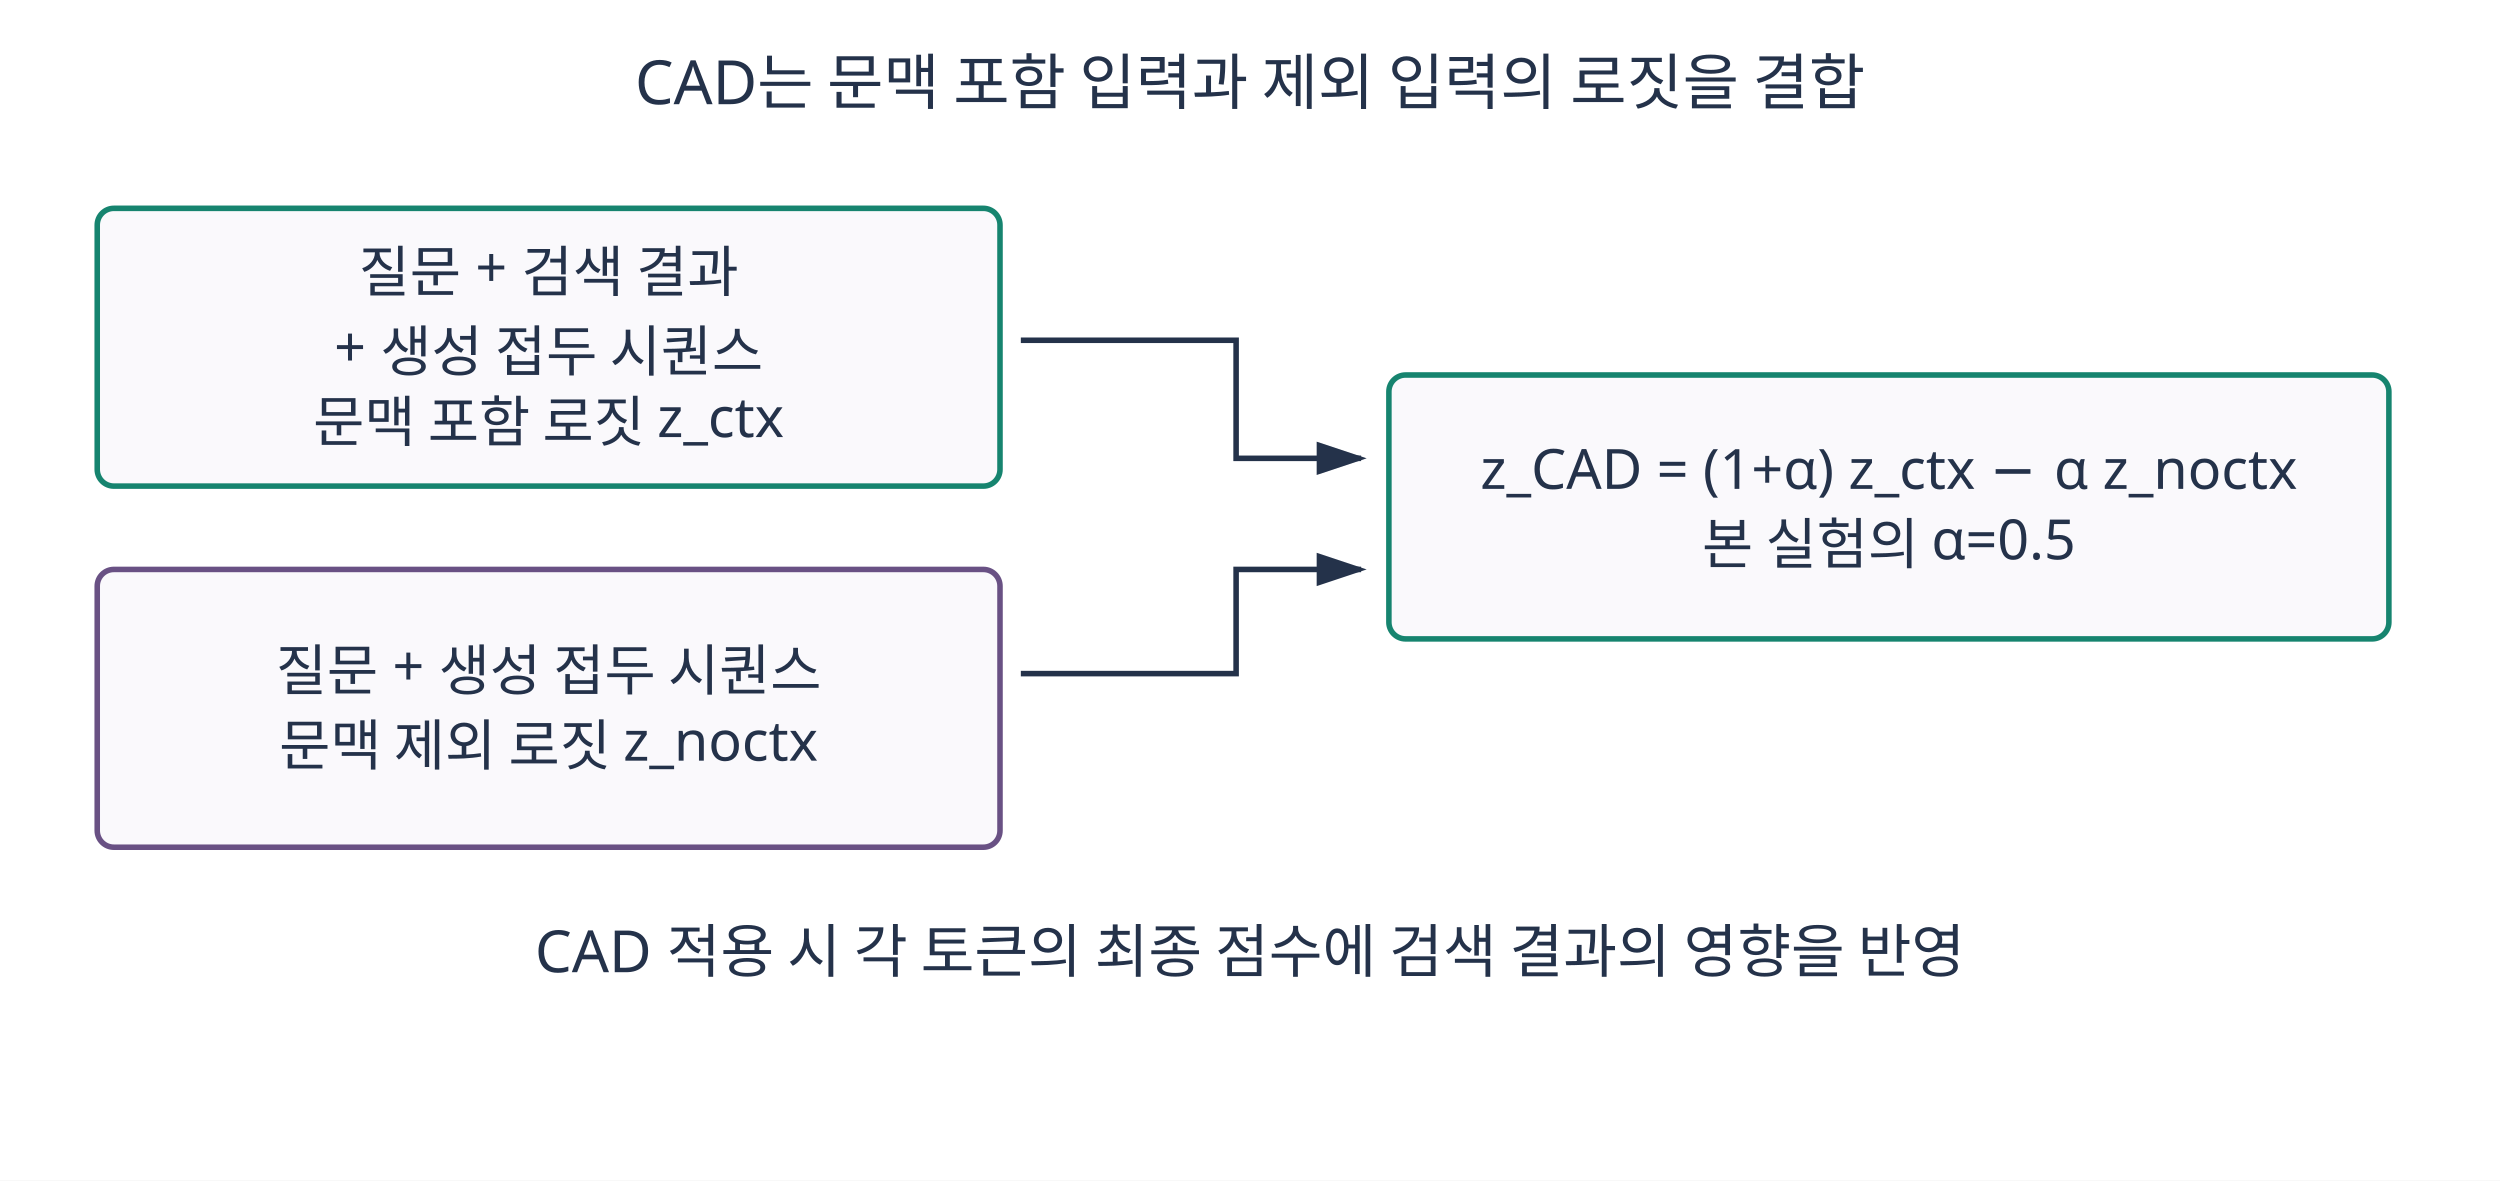
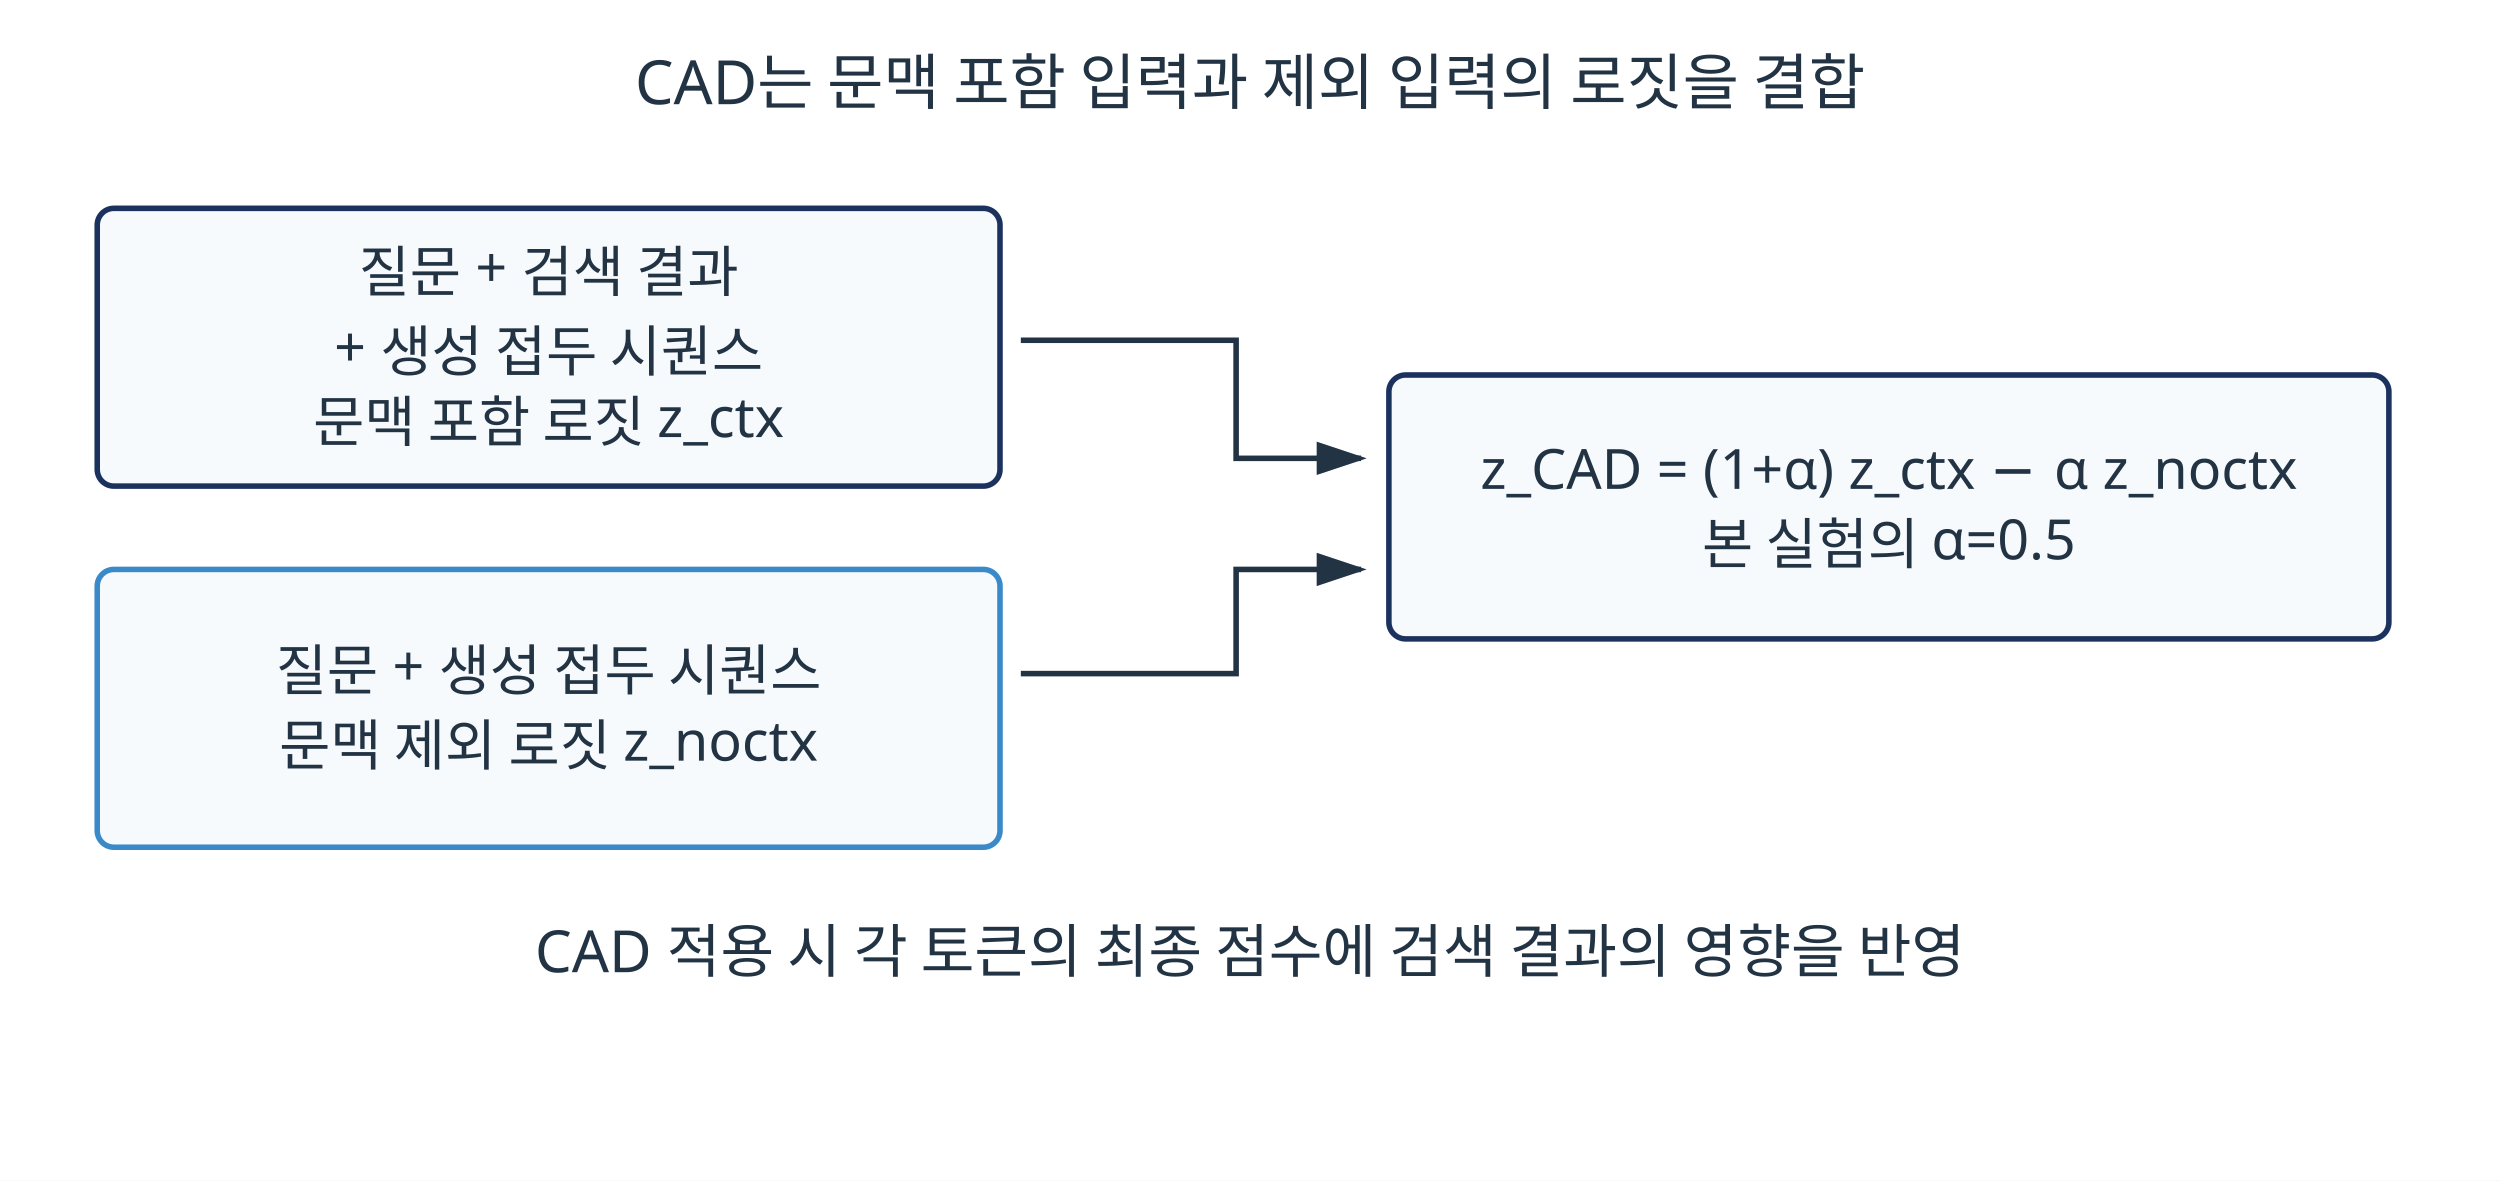
<svg xmlns="http://www.w3.org/2000/svg" width="159mm" height="75.083mm" viewBox="0 0 1800 850">
  <defs>
    <marker id="arrow" markerWidth="10" markerHeight="10" refX="8" refY="3" orient="auto">
-       <path d="M0,0 L0,6 L9,3 z" fill="#24324A" />
+       <path d="M0,0 L0,6 L9,3 z" fill="#223344" />
    </marker>
  </defs>
  <rect width="100%" height="100%" fill="white" />
-   <text x="900" y="75.0" font-family="Malgun Gothic" font-size="44" text-anchor="middle" fill="#24324A">CAD는 문맥 포함 입력과 제외 입력의 로짓을 결합</text>
-   <rect x="70" y="150" width="650" height="200" rx="12" fill="#FAF9FC" stroke="#16846F" stroke-width="4" />
-   <text x="395.0" y="210.0" font-family="Malgun Gothic" font-size="40" text-anchor="middle" fill="#24324A">질문 + 검색 결과</text>
-   <text x="395.0" y="264.0" font-family="Malgun Gothic" font-size="40" text-anchor="middle" fill="#24324A">+ 생성 접두 시퀀스</text>
-   <text x="395.0" y="318.0" font-family="Malgun Gothic" font-size="40" text-anchor="middle" fill="#24324A">문맥 포함 로짓 z_ctx</text>
-   <rect x="70" y="410" width="650" height="200" rx="12" fill="#FAF9FC" stroke="#695184" stroke-width="4" />
-   <text x="395.0" y="497.0" font-family="Malgun Gothic" font-size="40" text-anchor="middle" fill="#24324A">질문 + 생성 접두 시퀀스</text>
-   <text x="395.0" y="551.0" font-family="Malgun Gothic" font-size="40" text-anchor="middle" fill="#24324A">문맥 제외 로짓 z_noctx</text>
-   <rect x="1000" y="270" width="720" height="190" rx="12" fill="#FAF9FC" stroke="#16846F" stroke-width="4" />
-   <text x="1360.0" y="352.0" font-family="Malgun Gothic" font-size="40" text-anchor="middle" fill="#24324A">z_CAD = (1+α) z_ctx − α z_noctx</text>
-   <text x="1360.0" y="406.0" font-family="Malgun Gothic" font-size="40" text-anchor="middle" fill="#24324A">본 실험의 α=0.5</text>
-   <polyline points="735,245 890,245 890,330 980,330" fill="none" stroke="#24324A" stroke-width="4" marker-end="url(#arrow)" />
-   <polyline points="735,485 890,485 890,410 980,410" fill="none" stroke="#24324A" stroke-width="4" marker-end="url(#arrow)" />
-   <text x="900" y="700.0" font-family="Malgun Gothic" font-size="42" text-anchor="middle" fill="#24324A">CAD 적용 시 각 토큰의 최종 점수에 검색 결과의 영향을 반영</text>
+   <text x="900" y="75.0" font-family="Malgun Gothic" font-size="44" text-anchor="middle" fill="#223344">CAD는 문맥 포함 입력과 제외 입력의 로짓을 결합</text>
+   <rect x="70" y="150" width="650" height="200" rx="12" fill="#F7FAFD" stroke="#1B325F" stroke-width="4" />
+   <text x="395.0" y="210.0" font-family="Malgun Gothic" font-size="40" text-anchor="middle" fill="#223344">질문 + 검색 결과</text>
+   <text x="395.0" y="264.0" font-family="Malgun Gothic" font-size="40" text-anchor="middle" fill="#223344">+ 생성 접두 시퀀스</text>
+   <text x="395.0" y="318.0" font-family="Malgun Gothic" font-size="40" text-anchor="middle" fill="#223344">문맥 포함 로짓 z_ctx</text>
+   <rect x="70" y="410" width="650" height="200" rx="12" fill="#F7FAFD" stroke="#3A89C9" stroke-width="4" />
+   <text x="395.0" y="497.0" font-family="Malgun Gothic" font-size="40" text-anchor="middle" fill="#223344">질문 + 생성 접두 시퀀스</text>
+   <text x="395.0" y="551.0" font-family="Malgun Gothic" font-size="40" text-anchor="middle" fill="#223344">문맥 제외 로짓 z_noctx</text>
+   <rect x="1000" y="270" width="720" height="190" rx="12" fill="#F7FAFD" stroke="#1B325F" stroke-width="4" />
+   <text x="1360.0" y="352.0" font-family="Malgun Gothic" font-size="40" text-anchor="middle" fill="#223344">z_CAD = (1+α) z_ctx − α z_noctx</text>
+   <text x="1360.0" y="406.0" font-family="Malgun Gothic" font-size="40" text-anchor="middle" fill="#223344">본 실험의 α=0.5</text>
+   <polyline points="735,245 890,245 890,330 980,330" fill="none" stroke="#223344" stroke-width="4" marker-end="url(#arrow)" />
+   <polyline points="735,485 890,485 890,410 980,410" fill="none" stroke="#223344" stroke-width="4" marker-end="url(#arrow)" />
+   <text x="900" y="700.0" font-family="Malgun Gothic" font-size="42" text-anchor="middle" fill="#223344">CAD 적용 시 각 토큰의 최종 점수에 검색 결과의 영향을 반영</text>
</svg>
